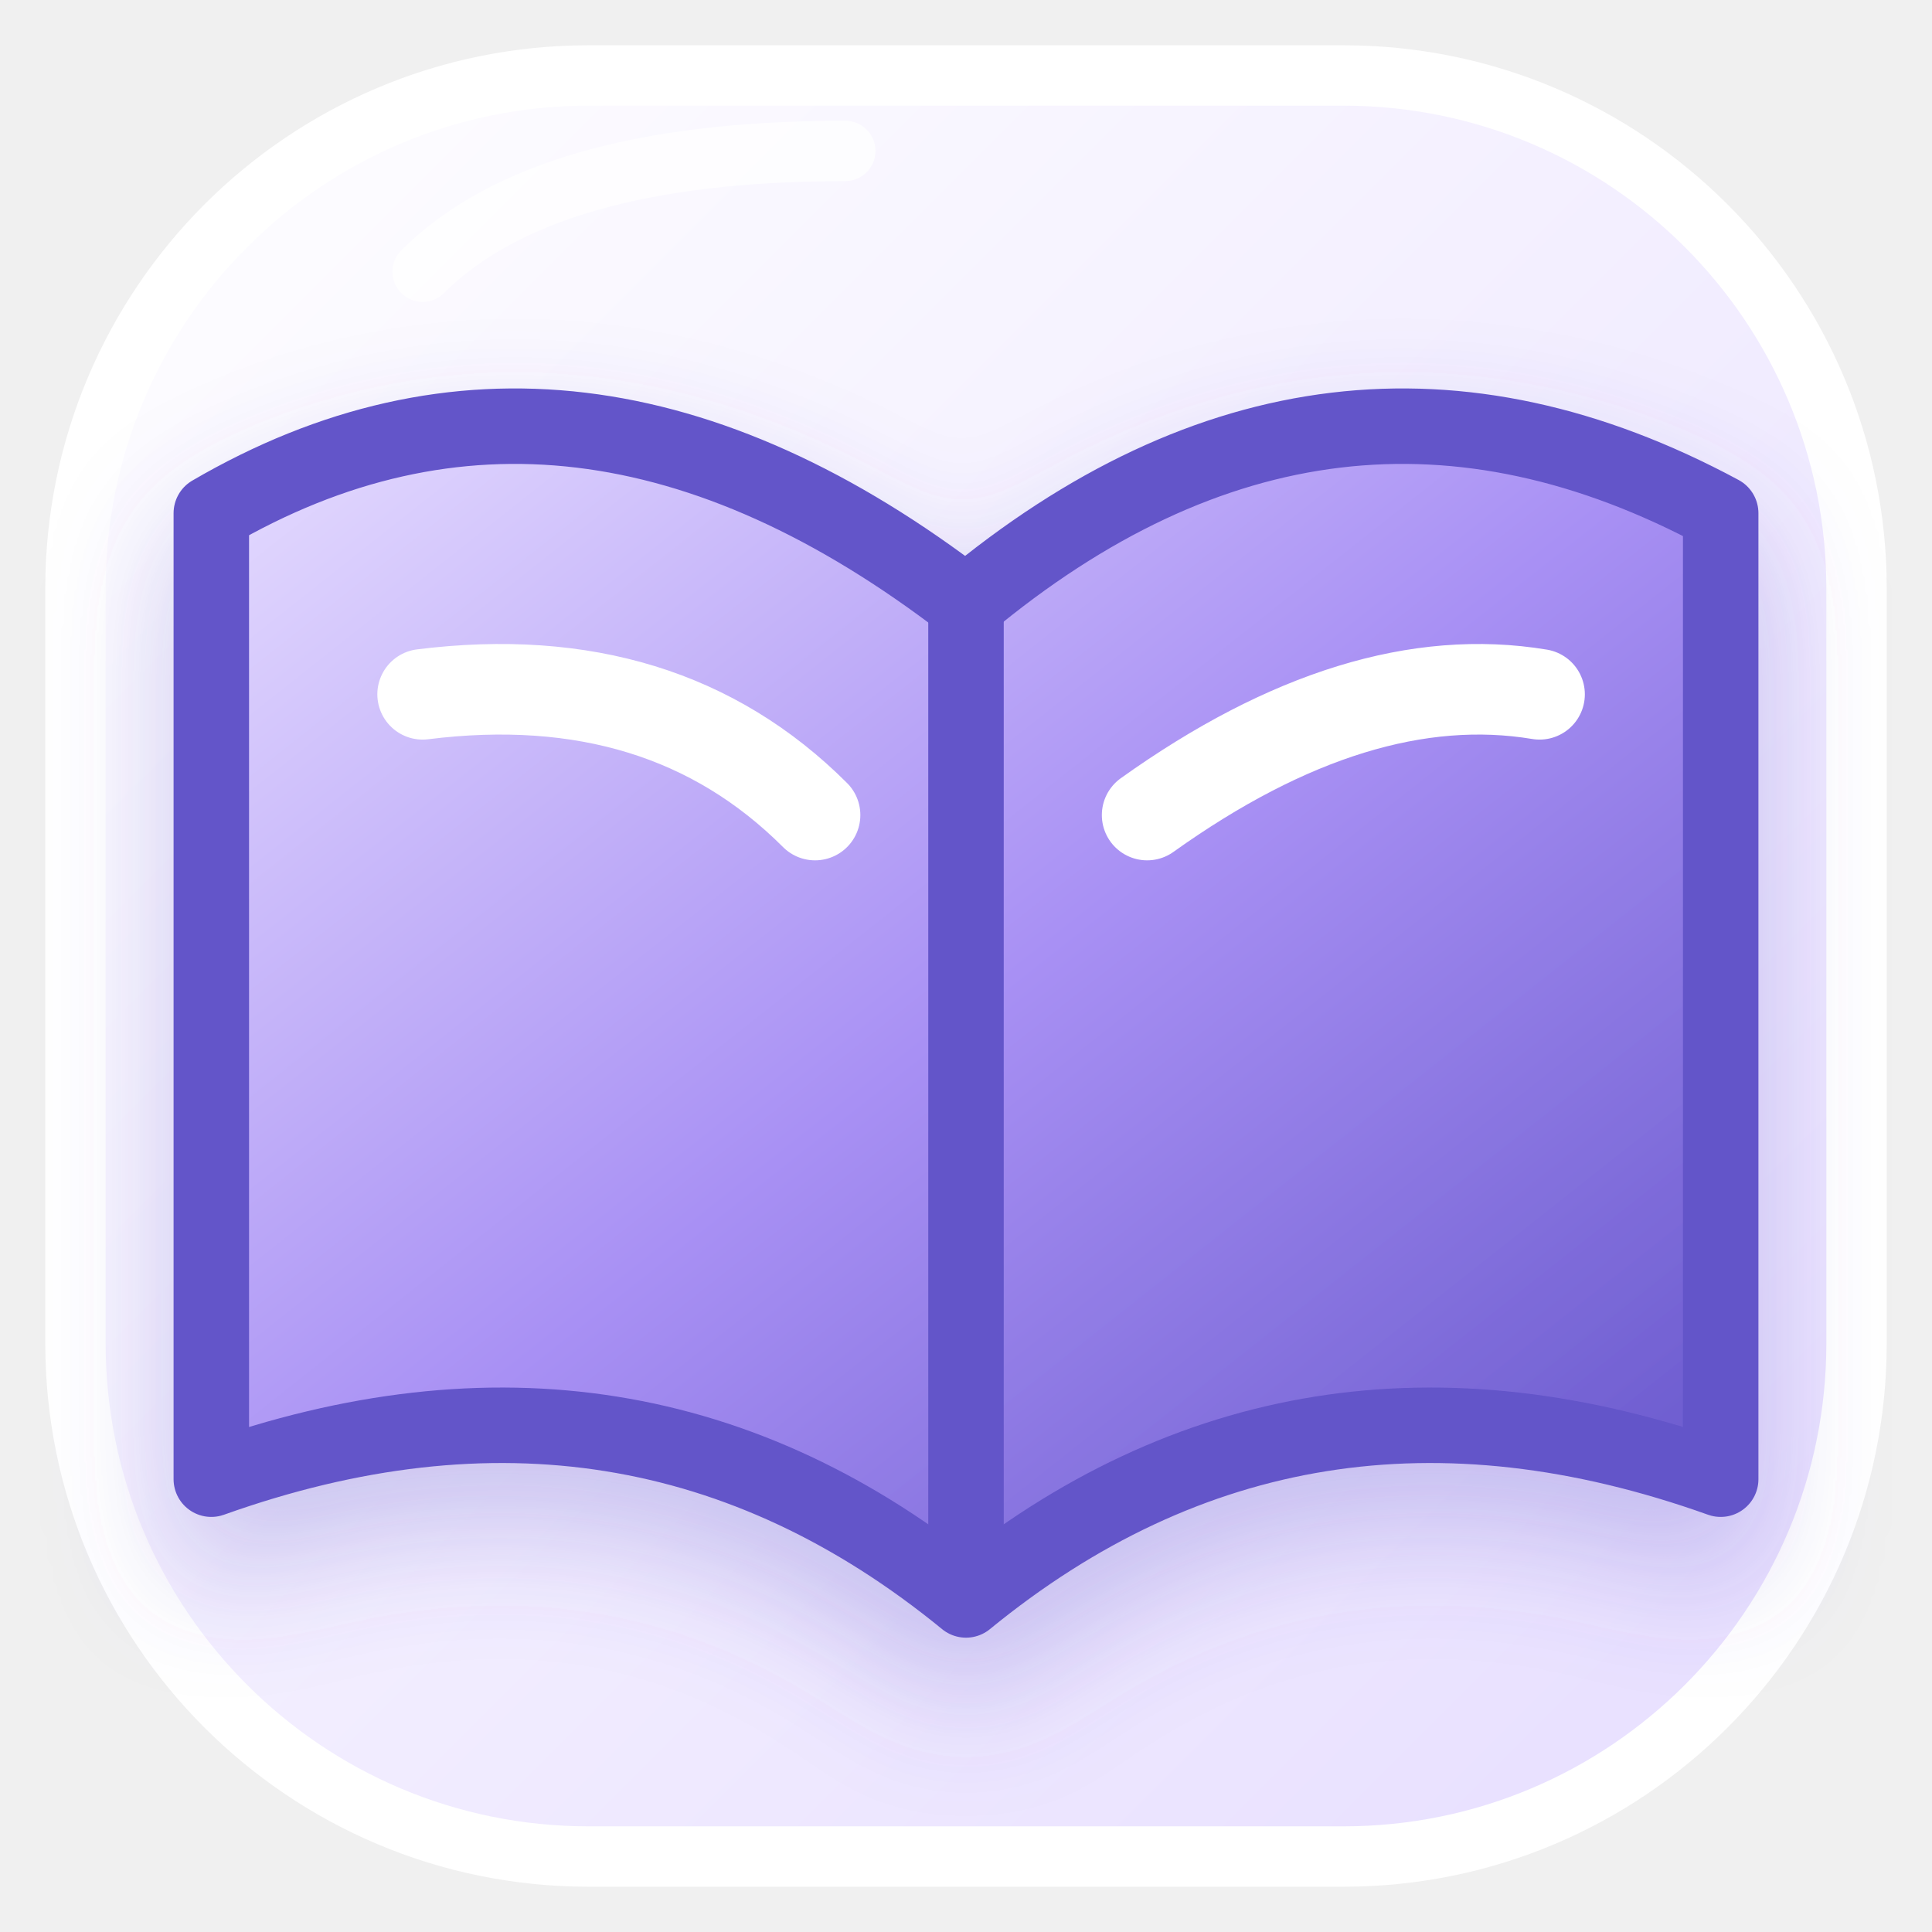
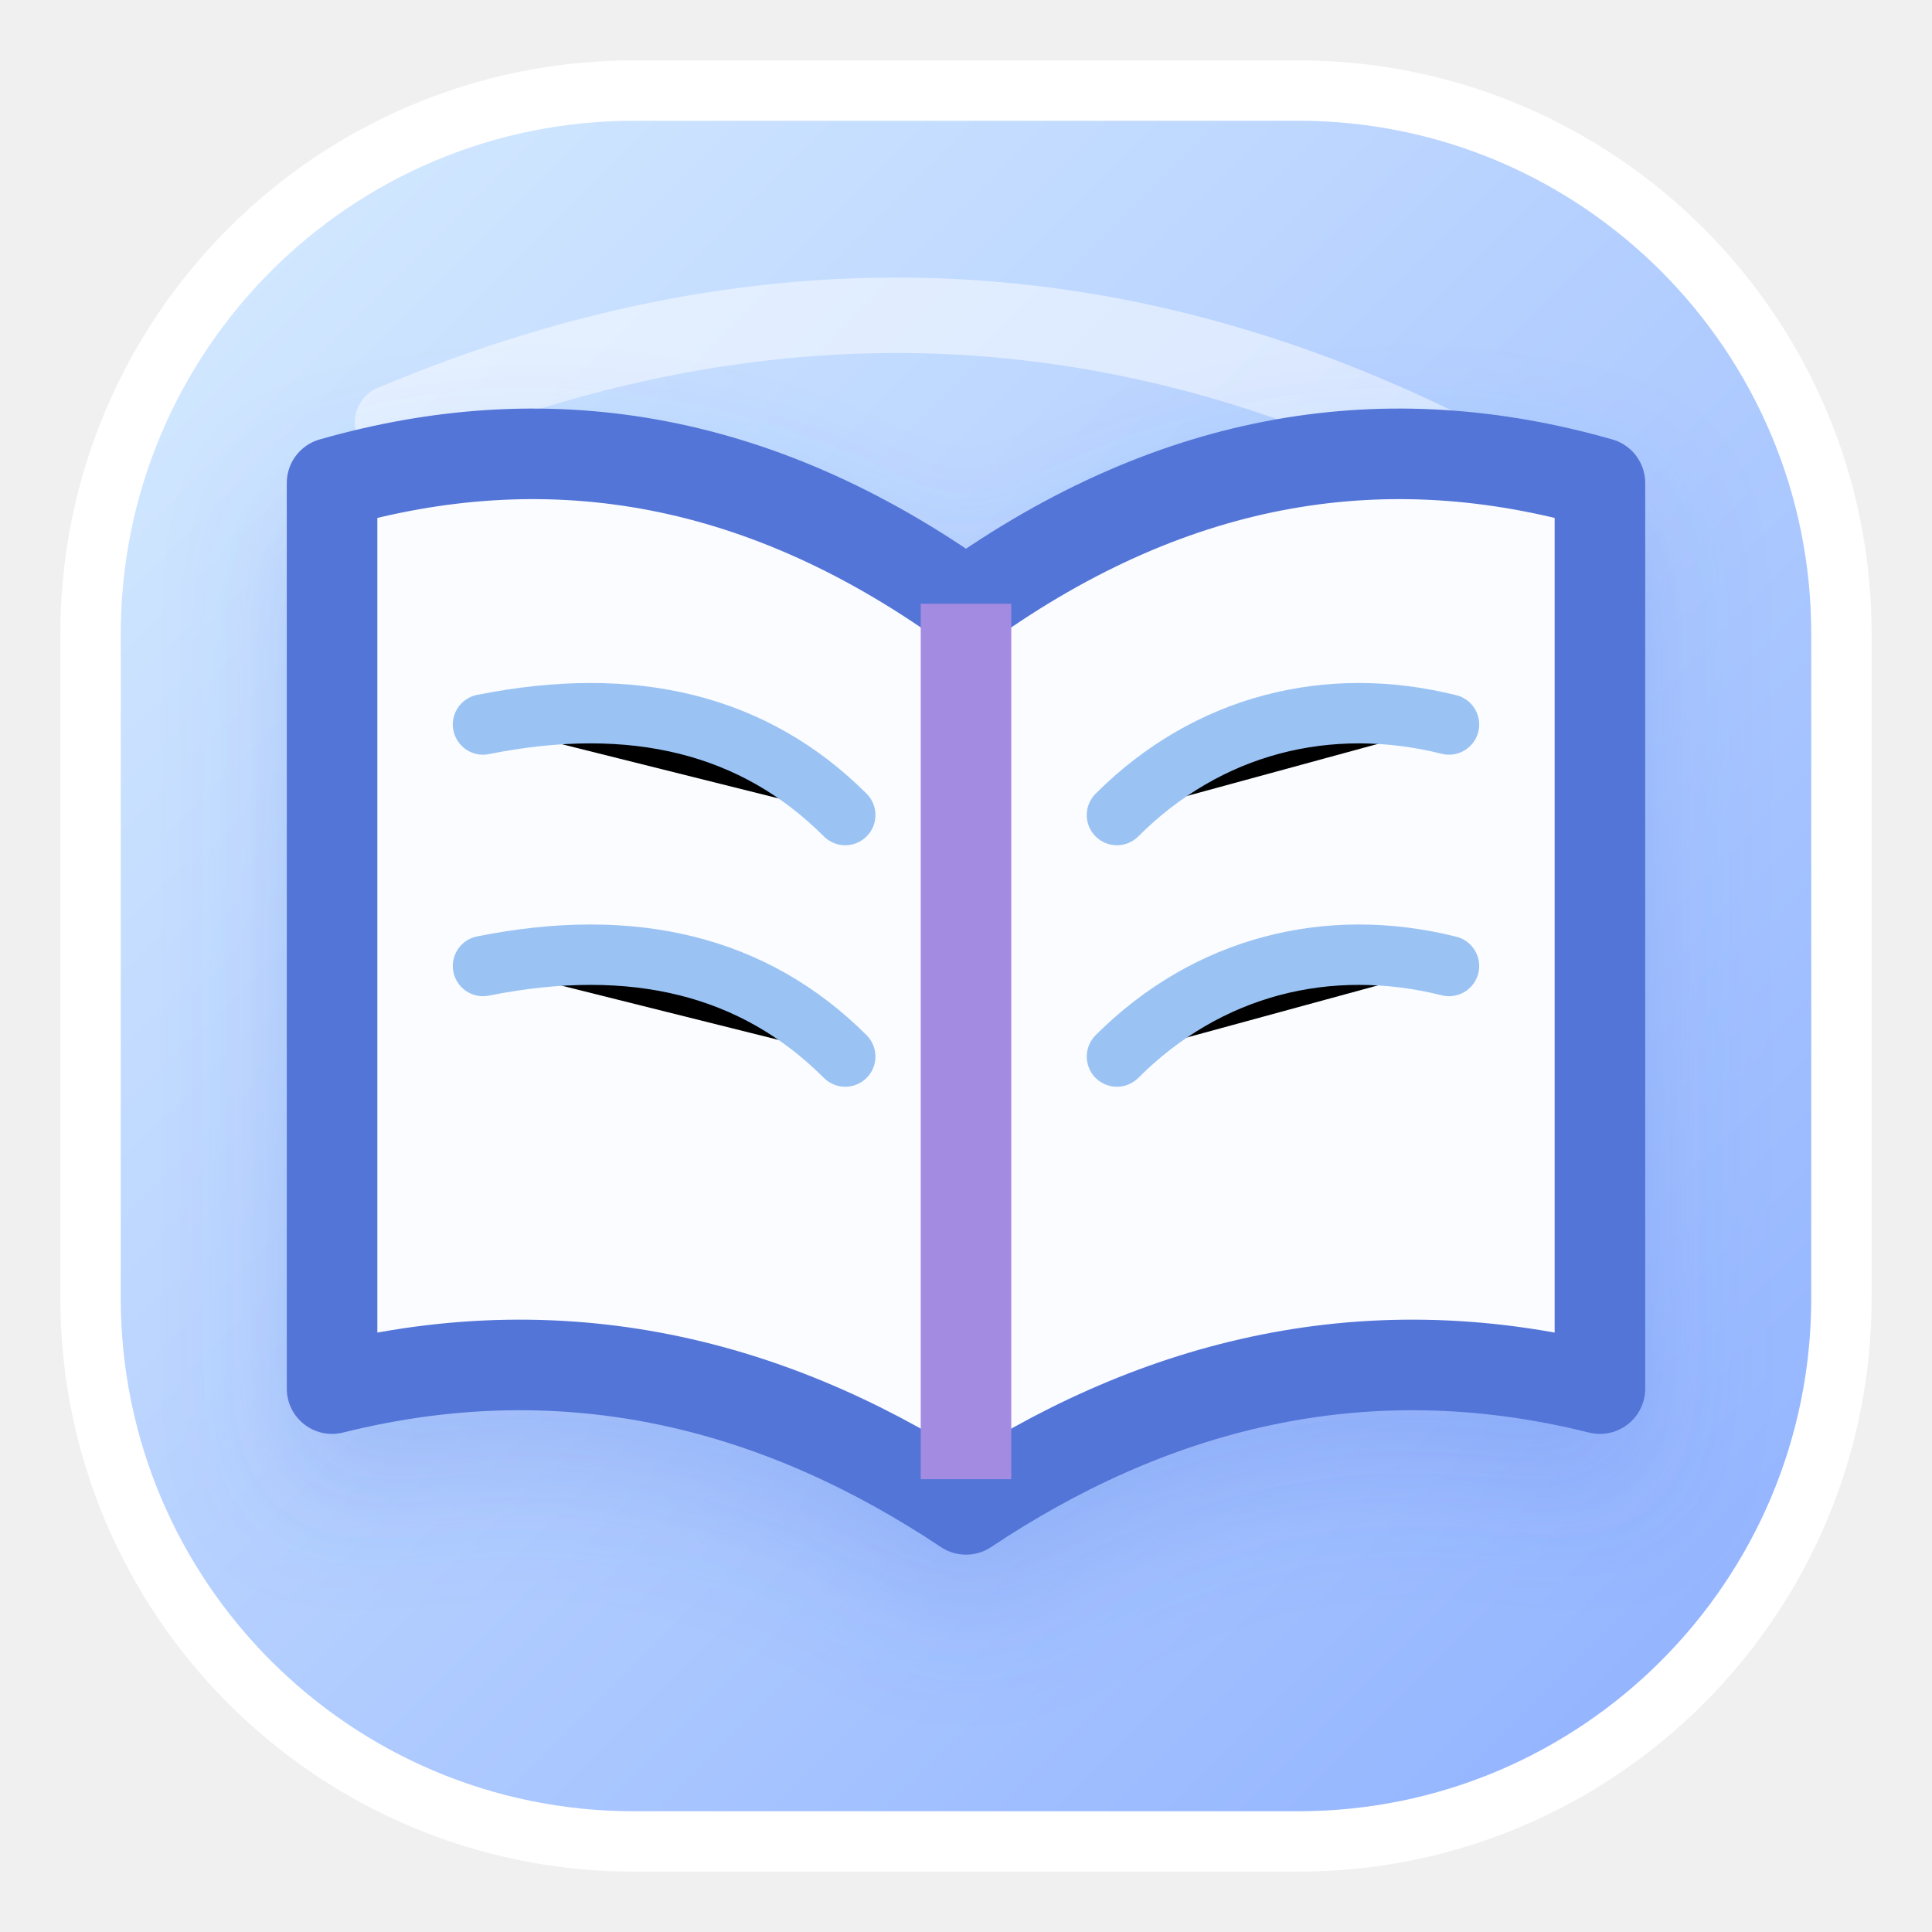
- <svg xmlns="http://www.w3.org/2000/svg" viewBox="0 0 64 64" role="img" aria-label="book">
+ <svg xmlns="http://www.w3.org/2000/svg" viewBox="0 0 64 64" width="64" height="64" role="img" aria-label="book">
  <defs>
-     <linearGradient id="bg" x1="0" y1="0" x2="1" y2="1">
-       <stop stop-color="#fff" />
-       <stop offset="1" stop-color="#e6ddff" />
+     <linearGradient id="g" x1="0" y1="0" x2="1" y2="1">
+       <stop stop-color="#d8edff" />
+       <stop offset="1" stop-color="#8dafff" />
    </linearGradient>
-     <linearGradient id="fill" x1="0" y1="0" x2="1" y2="1">
-       <stop stop-color="#e6ddff" />
-       <stop offset=".5" stop-color="#a890f4" />
-       <stop offset="1" stop-color="#6354c9" />
-     </linearGradient>
-     <filter id="shadow" x="-30%" y="-30%" width="170%" height="180%">
-       <feDropShadow dx="0" dy="2" stdDeviation="2" flood-color="#6354c9" flood-opacity=".28" />
+     <filter id="s" x="-30%" y="-30%" width="160%" height="170%">
+       <feDropShadow dx="0" dy="2" stdDeviation="2" flood-color="#4669df" flood-opacity=".2" />
    </filter>
  </defs>
-   <rect x="2.5" y="2.5" width="59" height="59" rx="17" fill="url(#bg)" stroke="#fff" stroke-width="2" />
-   <g filter="url(#shadow)">
-     <path d="M7 17Q19 10 32 20Q44 10 57 17V49Q43 44 32 53Q21 44 7 49Z" fill="url(#fill)" stroke="#6354c9" stroke-width="2.5" stroke-linejoin="round" />
-     <path d="M32 20V53" stroke="#6354c9" stroke-width="2.5" />
-     <path d="M14 23Q22 22 27 27M38 27Q45 22 51 23" fill="none" stroke="#fff" stroke-width="3" stroke-linecap="round" />
+   <rect x="3" y="3" width="58" height="58" rx="18" fill="url(#g)" stroke="#fff" stroke-width="2" />
+   <path d="M13 14Q32 6 50 16" fill="none" stroke="#fff" opacity=".5" stroke-width="2.5" stroke-linecap="round" />
+   <g filter="url(#s)">
+     <path d="M32 20c-7-5-14-6-21-4v30c8-2 15 0 21 4 6-4 13-6 21-4V16c-7-2-14-1-21 4Z" fill="#fbfcff" stroke="#5275d7" stroke-width="3" stroke-linejoin="round" />
+     <path d="M32 20v29" stroke="#a48be2" stroke-width="3" />
+     <path d="M16 24c5-1 9 0 12 3M37 27c3-3 7-4 11-3M16 32c5-1 9 0 12 3M37 35c3-3 7-4 11-3" stroke="#9ac3f4" stroke-width="2" stroke-linecap="round" />
  </g>
-   <path d="M14 9Q18 5 28 5" fill="none" stroke="#fff" stroke-opacity=".75" stroke-width="2" stroke-linecap="round" />
</svg>
